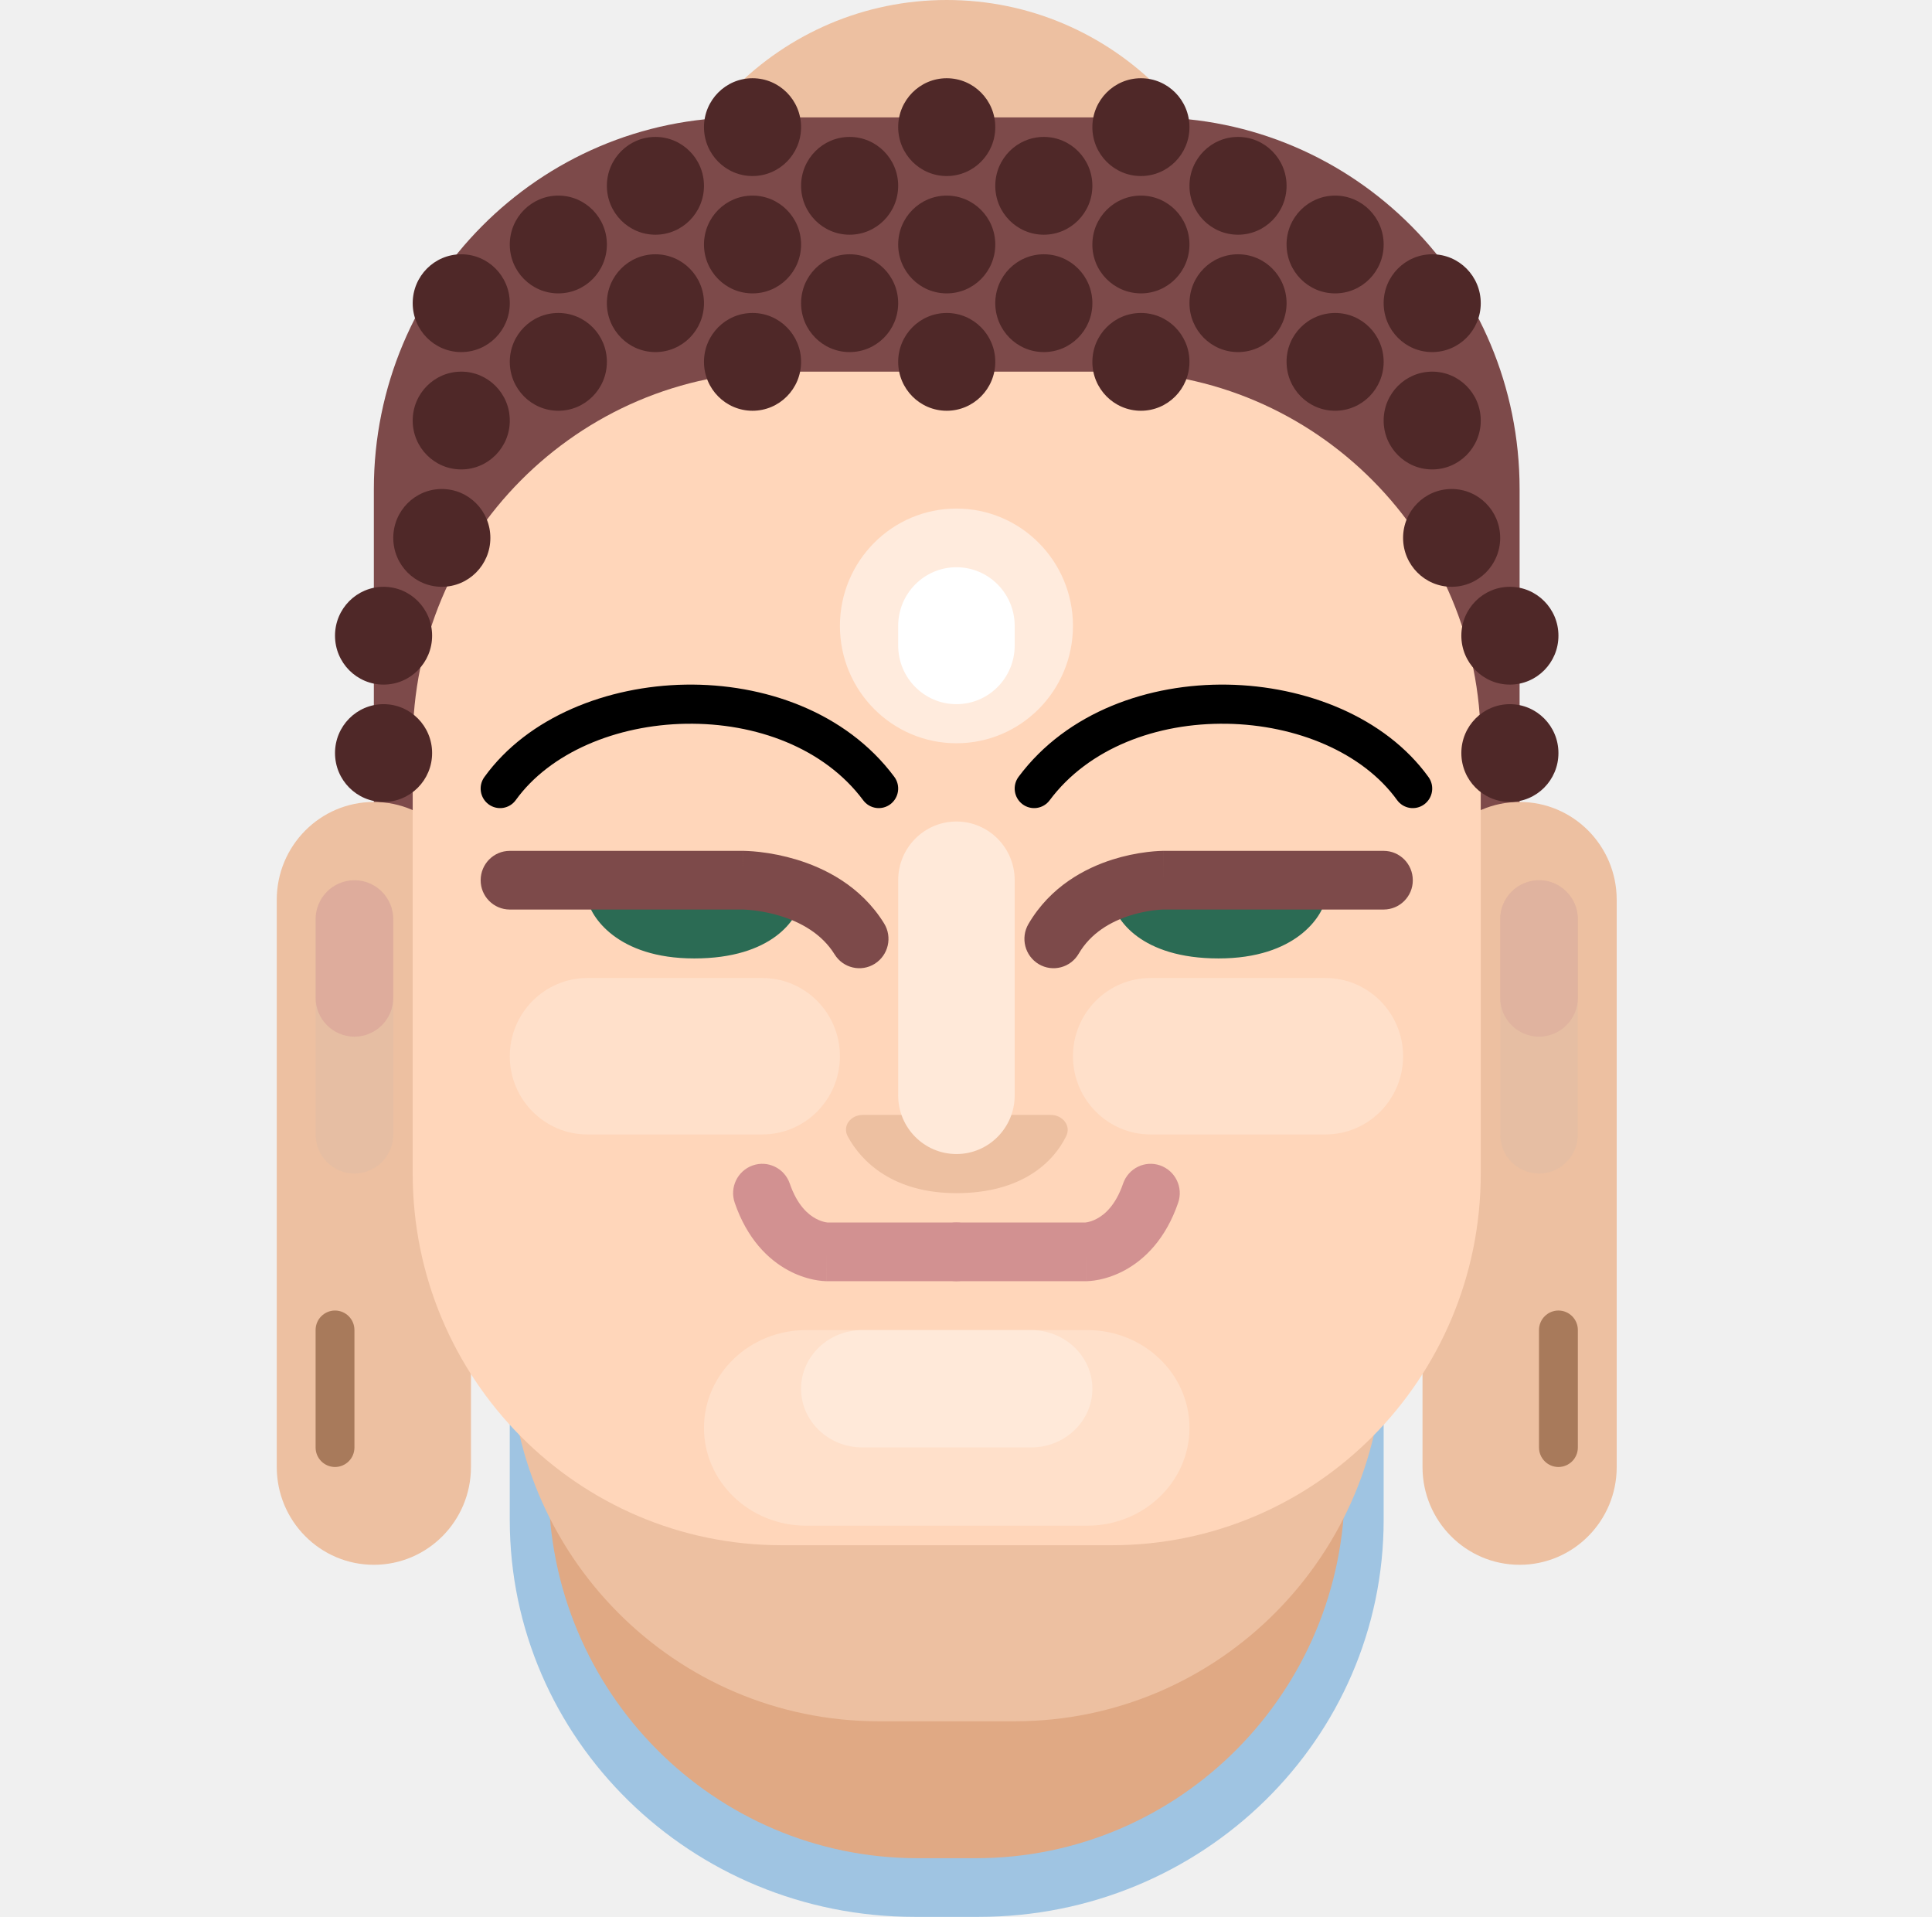
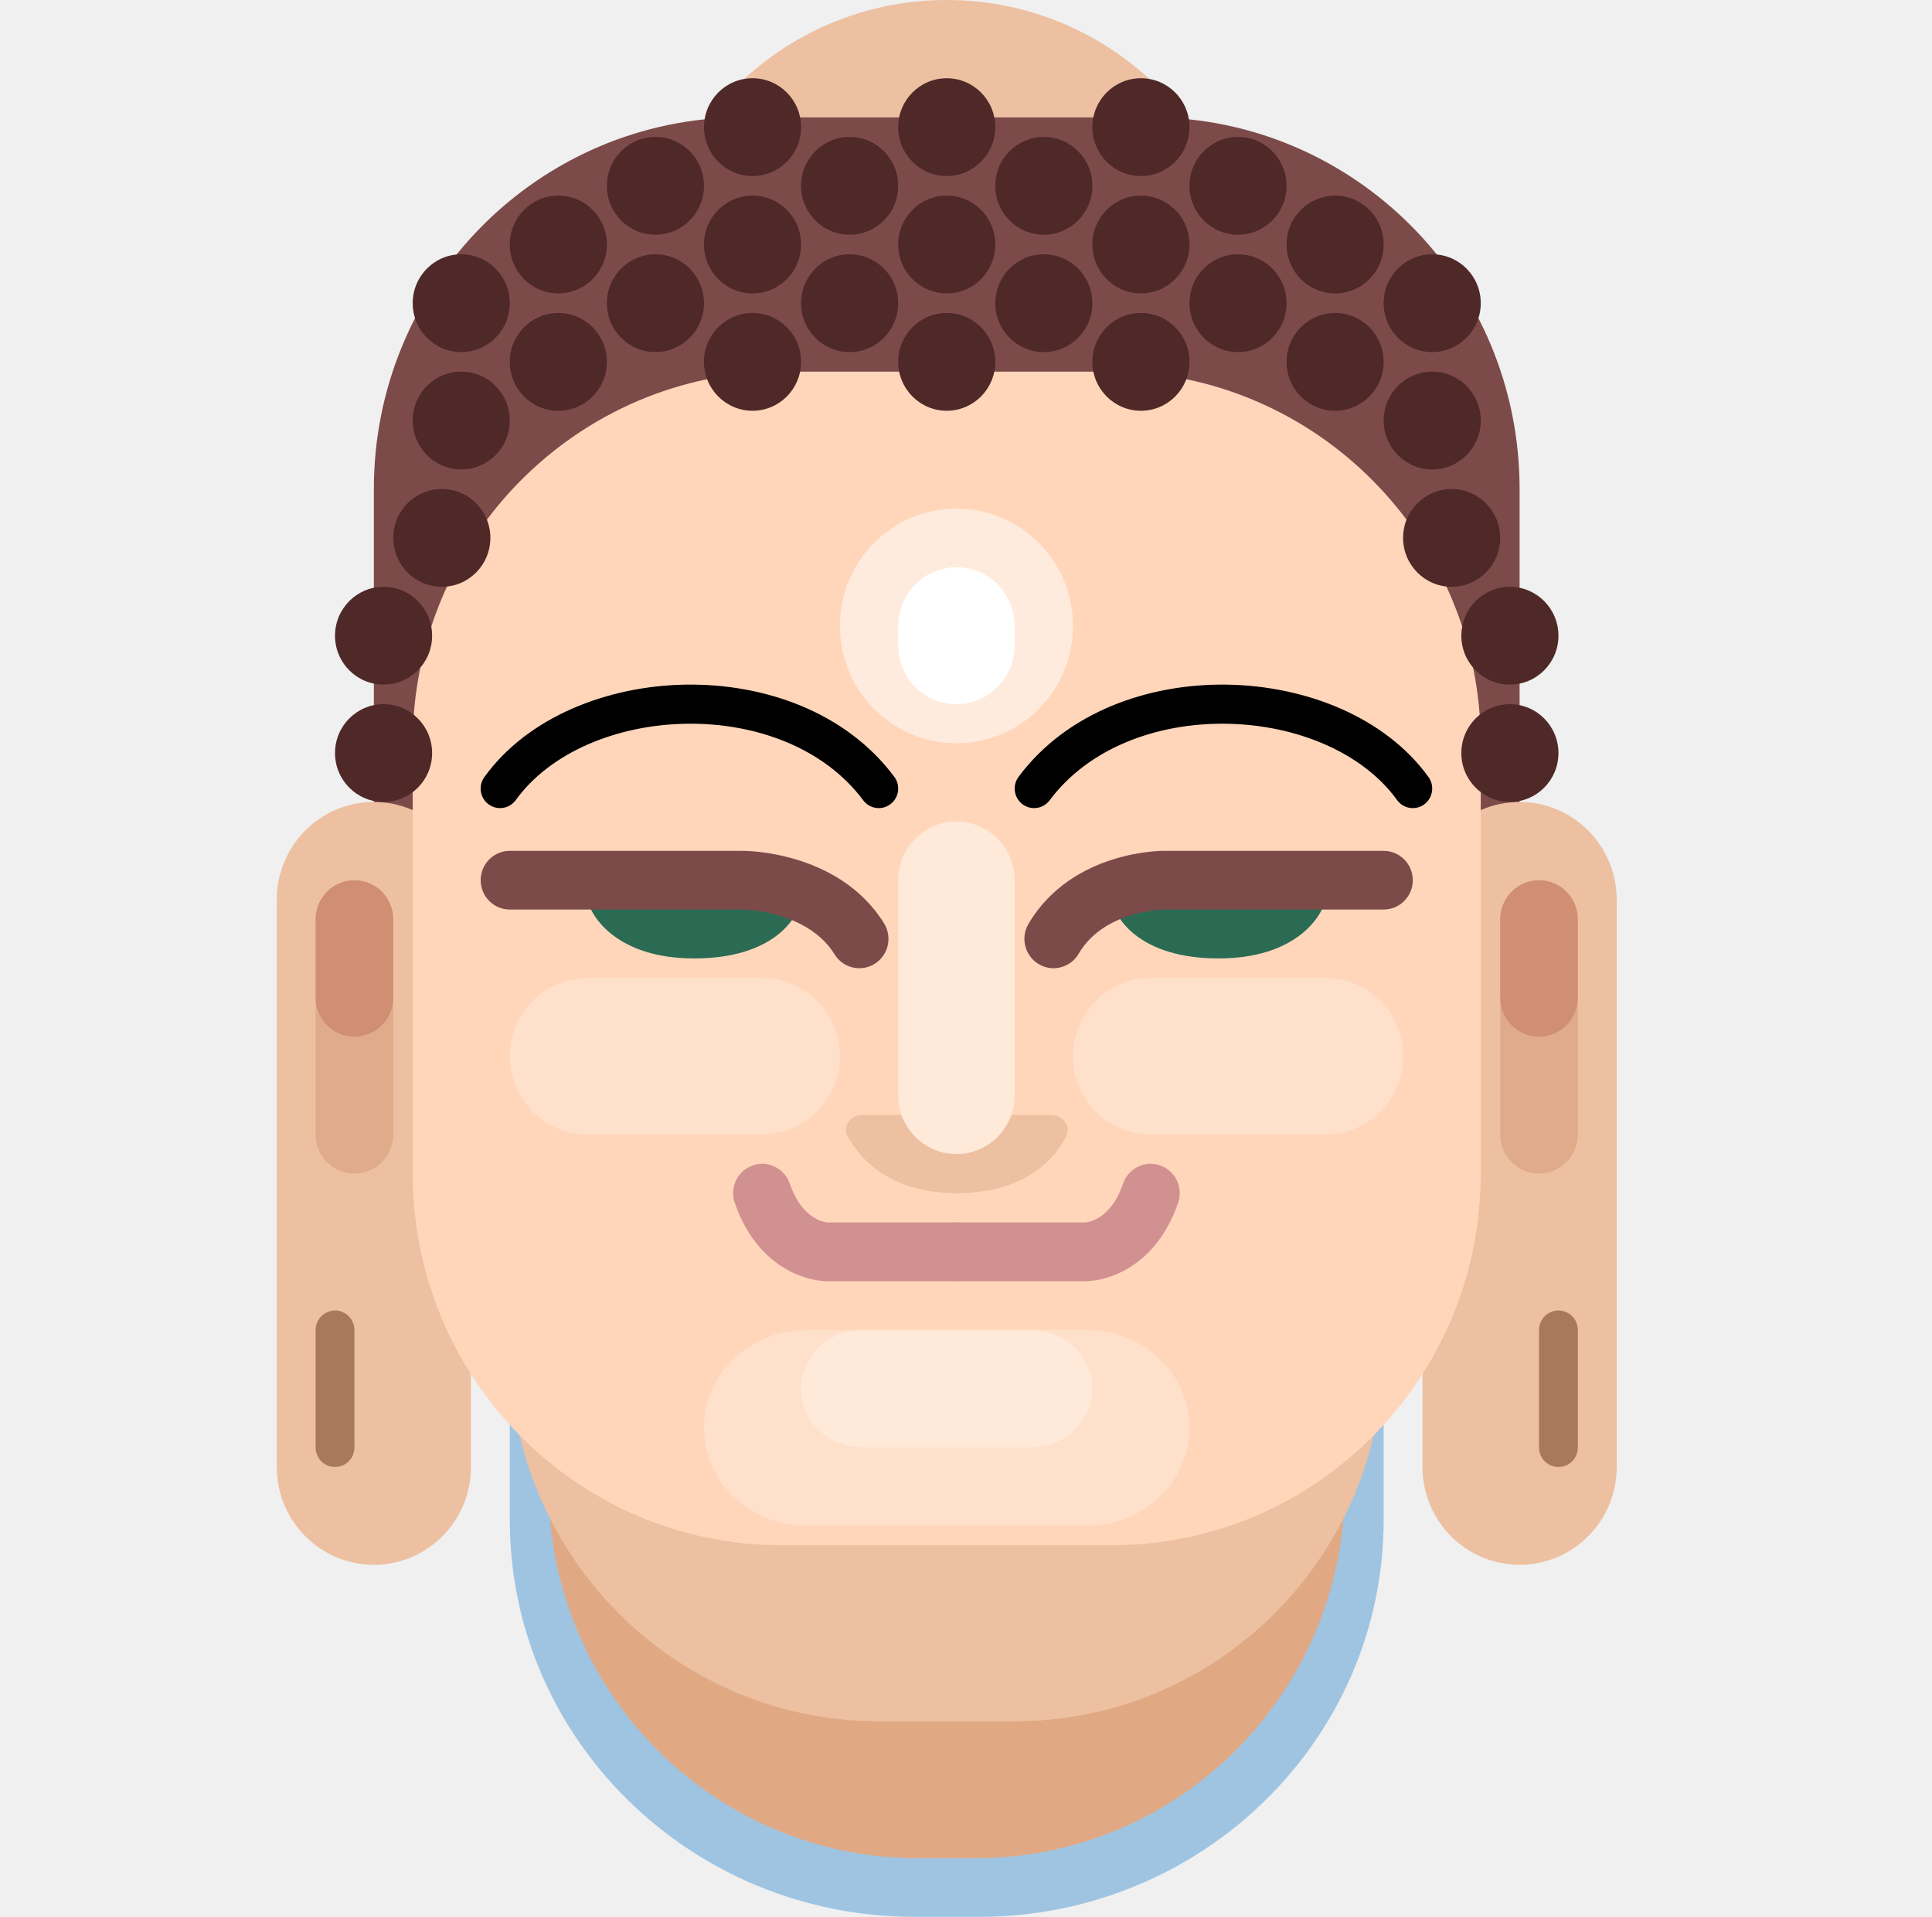
- <svg xmlns="http://www.w3.org/2000/svg" width="124" height="123" fill="none">
-   <path d="M41.444 19.454C41.444 8.71 50.094 0 60.763 0c10.67 0 19.319 8.71 19.319 19.454v3.765c0 10.745-8.65 19.454-19.32 19.454-10.669 0-19.318-8.71-19.318-19.454v-3.765z" fill="#EDC0A1" />
-   <path d="M32.72 89.483c0-14.068 11.636-25.473 25.991-25.473h4.104c14.355 0 25.991 11.405 25.991 25.473v8.044C88.806 111.595 77.17 123 62.815 123H58.71c-14.355 0-25.992-11.405-25.992-25.473v-8.044z" fill="#9FC4E2" />
-   <path d="M35.212 87.857c0-13.17 10.603-23.847 23.681-23.847h3.74c13.078 0 23.68 10.677 23.68 23.847v7.53c0 13.171-10.602 23.848-23.68 23.848h-3.74c-13.078 0-23.68-10.677-23.68-23.847v-7.53z" fill="#E0A984" />
-   <path d="M32.72 74.051c0-13.17 10.602-23.847 23.68-23.847h8.725c13.079 0 23.681 10.677 23.681 23.847v12.551c0 13.17-10.602 23.847-23.68 23.847H56.4c-13.08 0-23.682-10.677-23.682-23.847V74.051z" fill="#EDC0A1" />
-   <path d="M23.995 31.378c0-13.17 10.602-23.847 23.681-23.847H73.85c13.079 0 23.681 10.676 23.681 23.847v22.591c0 13.17-10.602 23.847-23.681 23.847H47.676c-13.079 0-23.681-10.676-23.681-23.847V31.378z" fill="#7D4A4A" />
-   <path d="M17.763 57.735c0-3.466 2.79-6.276 6.232-6.276s6.232 2.81 6.232 6.276v36.398c0 3.466-2.79 6.275-6.232 6.275s-6.232-2.81-6.232-6.275V57.735z" fill="#EDC0A1" />
-   <path d="M25.241 58.99a2.502 2.502 0 00-2.492-2.51 2.502 2.502 0 00-2.493 2.51v13.806a2.501 2.501 0 002.492 2.51 2.501 2.501 0 002.493-2.51V58.99z" fill="#DDBCA5" opacity=".4" />
-   <path d="M25.241 58.99a2.502 2.502 0 00-2.492-2.51 2.502 2.502 0 00-2.493 2.51v5.02a2.501 2.501 0 002.492 2.51 2.501 2.501 0 002.493-2.51v-5.02z" fill="#D29191" opacity=".4" />
-   <path d="M22.748 85.347a1.25 1.25 0 00-1.246-1.255 1.25 1.25 0 00-1.246 1.255v7.53a1.25 1.25 0 001.246 1.256 1.25 1.25 0 001.247-1.255v-7.531z" fill="#A87A5B" />
-   <path d="M103.763 57.735c0-3.466-2.79-6.276-6.232-6.276S91.3 54.27 91.3 57.735v36.398c0 3.466 2.79 6.275 6.232 6.275s6.232-2.81 6.232-6.275V57.735z" fill="#EDC0A1" />
-   <path d="M101.27 58.99a2.501 2.501 0 00-2.492-2.51 2.502 2.502 0 00-2.493 2.51v5.02a2.501 2.501 0 002.493 2.51 2.501 2.501 0 002.492-2.51v-5.02z" fill="#D29191" opacity=".4" />
-   <path d="M96.285 58.99a2.502 2.502 0 012.492-2.51 2.501 2.501 0 012.493 2.51v13.806a2.501 2.501 0 01-2.493 2.51 2.501 2.501 0 01-2.492-2.51V58.99z" fill="#DDBCA5" opacity=".4" />
-   <path d="M98.777 85.347a1.25 1.25 0 011.247-1.255 1.25 1.25 0 011.246 1.255v7.53a1.25 1.25 0 01-1.246 1.256 1.25 1.25 0 01-1.247-1.255v-7.531z" fill="#A87A5B" />
-   <path d="M26.488 47.694c0-13.17 10.602-23.847 23.68-23.847h21.19c13.078 0 23.68 10.677 23.68 23.847v27.612c0 13.17-10.602 23.847-23.68 23.847h-21.19c-13.078 0-23.68-10.677-23.68-23.847V47.694z" fill="#FFD6BA" />
-   <path d="M45.183 91.622c0-3.465 2.937-6.275 6.56-6.275h18.04c3.623 0 6.56 2.81 6.56 6.275 0 3.466-2.937 6.276-6.56 6.276h-18.04c-3.623 0-6.56-2.81-6.56-6.276z" fill="#FFE0CA" />
-   <path d="M51.415 89.112c0-2.08 1.762-3.765 3.936-3.765h10.824c2.174 0 3.936 1.686 3.936 3.765 0 2.08-1.763 3.766-3.936 3.766H55.35c-2.174 0-3.936-1.686-3.936-3.766z" fill="#FFE9D9" />
-   <path d="M32.72 67.775c0-2.772 2.232-5.02 4.985-5.02h11.217c2.754 0 4.986 2.248 4.986 5.02 0 2.773-2.232 5.02-4.986 5.02H37.705c-2.753 0-4.986-2.247-4.986-5.02zm36.145 0c0-2.772 2.232-5.02 4.985-5.02h11.217c2.754 0 4.986 2.248 4.986 5.02 0 2.773-2.232 5.02-4.986 5.02H73.85c-2.753 0-4.985-2.247-4.985-5.02z" fill="#FFE0CA" />
-   <path d="M61.386 76.561c-4.072 0-6.112-2.033-6.975-3.64-.365-.68.195-1.38.964-1.38h12.062c.755 0 1.327.68.993 1.362-.82 1.676-2.859 3.658-7.044 3.658z" fill="#EDC0A1" />
-   <path d="M65.125 56.48c0-2.08-1.674-3.766-3.739-3.766s-3.739 1.686-3.739 3.766v13.806c0 2.08 1.674 3.765 3.74 3.765 2.064 0 3.738-1.686 3.738-3.765V56.48z" fill="#FFE9D9" />
-   <path opacity=".5" d="M68.865 40.163c0-4.159-3.349-7.53-7.479-7.53s-7.478 3.371-7.478 7.53c0 4.16 3.348 7.53 7.478 7.53s7.479-3.37 7.479-7.53z" fill="#fff" />
-   <path d="M65.125 40.163c0-2.08-1.674-3.765-3.739-3.765s-3.739 1.686-3.739 3.765v1.255c0 2.08 1.674 3.766 3.74 3.766 2.064 0 3.738-1.686 3.738-3.766v-1.255z" fill="#fff" />
-   <path d="M44.56 61.5c-4.985 0-6.647-2.72-6.855-3.765h13.71c-.207 1.255-1.87 3.765-6.855 3.765z" fill="#2B6B54" />
-   <path fill-rule="evenodd" clip-rule="evenodd" d="M44.035 46.441c-4.494.074-8.737 1.858-10.93 4.896a1.24 1.24 0 01-1.742.277 1.26 1.26 0 01-.275-1.753c2.792-3.866 7.897-5.847 12.906-5.93 5.023-.083 10.292 1.736 13.404 5.915a1.261 1.261 0 01-.25 1.757 1.24 1.24 0 01-1.744-.251c-2.497-3.352-6.888-4.985-11.369-4.91z" fill="#000" />
-   <path fill-rule="evenodd" clip-rule="evenodd" d="M30.85 56.48c0-1.04.837-1.883 1.87-1.883h14.977v1.883l.001-1.883h.035a4.464 4.464 0 01.283.01c.179.009.427.026.728.06a13.6 13.6 0 012.34.479c1.802.539 4.155 1.677 5.657 4.103a1.89 1.89 0 01-.598 2.594c-.876.55-2.03.28-2.575-.602-.83-1.34-2.205-2.084-3.549-2.486a9.894 9.894 0 00-2.192-.388 4.771 4.771 0 00-.117-.004H32.72a1.876 1.876 0 01-1.87-1.883z" fill="#7D4A4A" />
-   <path d="M78.212 61.5c4.986 0 6.648-2.72 6.855-3.765h-13.71c.208 1.255 1.87 3.765 6.855 3.765z" fill="#2B6B54" />
-   <path fill-rule="evenodd" clip-rule="evenodd" d="M78.737 46.441c4.494.074 8.737 1.858 10.93 4.896a1.24 1.24 0 001.742.277 1.26 1.26 0 00.275-1.753c-2.792-3.866-7.897-5.847-12.906-5.93-5.023-.083-10.292 1.736-13.404 5.915a1.26 1.26 0 00.25 1.757 1.24 1.24 0 001.745-.251c2.496-3.352 6.887-4.985 11.368-4.91z" fill="#000" />
-   <path fill-rule="evenodd" clip-rule="evenodd" d="M90.676 56.48c0-1.04-.837-1.883-1.87-1.883H74.662v1.883l-.001-1.883h-.036a6.077 6.077 0 00-.275.01c-.173.01-.412.027-.7.062a12.41 12.41 0 00-2.245.485c-1.736.55-3.977 1.707-5.397 4.136a1.89 1.89 0 00.663 2.577c.89.528 2.035.229 2.56-.667.78-1.337 2.061-2.063 3.296-2.454a8.703 8.703 0 012.023-.38 3.81 3.81 0 01.105-.004h14.153a1.876 1.876 0 001.869-1.882z" fill="#7D4A4A" />
-   <path fill-rule="evenodd" clip-rule="evenodd" d="M63.256 80.326c0 1.04-.837 1.883-1.87 1.883h-8.32v-1.883c0 1.883-.002 1.883-.003 1.883h-.045a2.767 2.767 0 01-.247-.015 4.987 4.987 0 01-.544-.081 5.985 5.985 0 01-1.63-.597c-1.287-.694-2.64-2.007-3.441-4.339a1.886 1.886 0 011.155-2.395c.975-.34 2.04.18 2.378 1.163.493 1.434 1.212 2.003 1.672 2.25.251.136.47.199.612.228.065.013.112.019.133.02h8.28c1.033 0 1.87.844 1.87 1.883z" fill="#D29191" />
-   <path fill-rule="evenodd" clip-rule="evenodd" d="M59.517 80.326c0 1.04.837 1.883 1.87 1.883h8.32v-1.883c0 1.883.001 1.883.002 1.883h.045a2.777 2.777 0 00.247-.015c.142-.013.326-.037.544-.081a5.985 5.985 0 001.63-.597c1.288-.694 2.64-2.007 3.442-4.339a1.886 1.886 0 00-1.155-2.395c-.976-.34-2.04.18-2.379 1.163-.493 1.434-1.212 2.003-1.672 2.25-.25.136-.47.199-.612.228a1.324 1.324 0 01-.133.02h-8.28c-1.032 0-1.87.844-1.87 1.883z" fill="#D29191" />
-   <path d="M27.734 48.321c0 1.733-1.395 3.138-3.116 3.138s-3.116-1.405-3.116-3.138c0-1.732 1.395-3.137 3.116-3.137 1.72 0 3.116 1.405 3.116 3.137zm0-7.531c0 1.734-1.395 3.139-3.116 3.139s-3.116-1.405-3.116-3.138c0-1.733 1.395-3.138 3.116-3.138 1.72 0 3.116 1.405 3.116 3.138zm66.058 7.531c0 1.733 1.395 3.138 3.116 3.138 1.72 0 3.116-1.405 3.116-3.138 0-1.732-1.395-3.137-3.116-3.137s-3.116 1.405-3.116 3.137zM31.473 34.515c0 1.733-1.395 3.138-3.116 3.138s-3.116-1.405-3.116-3.138c0-1.733 1.395-3.137 3.116-3.137 1.72 0 3.116 1.404 3.116 3.137zm7.478-11.295c0 1.732-1.395 3.137-3.116 3.137-1.72 0-3.116-1.405-3.116-3.138 0-1.733 1.395-3.137 3.116-3.137s3.116 1.404 3.116 3.137zm-6.231-3.766c0 1.733-1.396 3.138-3.116 3.138-1.721 0-3.116-1.405-3.116-3.138 0-1.733 1.395-3.138 3.116-3.138 1.72 0 3.115 1.405 3.115 3.138zm0 7.531c0 1.733-1.396 3.137-3.116 3.137-1.721 0-3.116-1.404-3.116-3.137s1.395-3.138 3.116-3.138c1.72 0 3.115 1.405 3.115 3.138zm18.695-3.765c0 1.732-1.395 3.137-3.116 3.137-1.72 0-3.116-1.405-3.116-3.138 0-1.733 1.395-3.137 3.116-3.137 1.72 0 3.116 1.404 3.116 3.137zm-12.464-7.531c0 1.733-1.395 3.137-3.116 3.137-1.72 0-3.116-1.404-3.116-3.137s1.395-3.138 3.116-3.138 3.116 1.405 3.116 3.138zm12.464-7.531c0 1.733-1.395 3.138-3.116 3.138-1.72 0-3.116-1.405-3.116-3.138 0-1.733 1.395-3.138 3.116-3.138 1.72 0 3.116 1.405 3.116 3.138zm-6.232 11.296c0 1.733-1.395 3.138-3.116 3.138-1.72 0-3.116-1.405-3.116-3.138 0-1.733 1.395-3.138 3.116-3.138s3.116 1.405 3.116 3.138zm12.464 0c0 1.733-1.395 3.138-3.116 3.138-1.72 0-3.116-1.405-3.116-3.138 0-1.733 1.395-3.138 3.116-3.138 1.72 0 3.116 1.405 3.116 3.138zm-12.464-7.53c0 1.732-1.395 3.137-3.116 3.137-1.72 0-3.116-1.405-3.116-3.137 0-1.733 1.395-3.138 3.116-3.138s3.116 1.405 3.116 3.138zm6.232 3.765c0 1.733-1.395 3.137-3.116 3.137-1.72 0-3.116-1.404-3.116-3.137s1.395-3.138 3.116-3.138c1.72 0 3.116 1.405 3.116 3.138zm6.232-3.765c0 1.732-1.395 3.137-3.116 3.137-1.72 0-3.116-1.405-3.116-3.137 0-1.733 1.395-3.138 3.116-3.138 1.72 0 3.116 1.405 3.116 3.138zM93.792 40.79c0 1.734 1.395 3.139 3.116 3.139 1.72 0 3.116-1.405 3.116-3.138 0-1.733-1.395-3.138-3.116-3.138s-3.116 1.405-3.116 3.138zM63.879 8.158c0 1.733-1.395 3.138-3.116 3.138s-3.116-1.405-3.116-3.138c0-1.733 1.395-3.138 3.116-3.138 1.72 0 3.116 1.405 3.116 3.138zm26.174 26.357c0 1.733 1.395 3.138 3.116 3.138 1.72 0 3.116-1.405 3.116-3.138 0-1.733-1.395-3.137-3.116-3.137s-3.116 1.404-3.116 3.137zM82.575 23.22c0 1.732 1.395 3.137 3.115 3.137 1.721 0 3.116-1.405 3.116-3.138 0-1.733-1.395-3.137-3.115-3.137a3.127 3.127 0 00-3.117 3.137zm6.231-3.766c0 1.733 1.395 3.138 3.116 3.138s3.116-1.405 3.116-3.138c0-1.733-1.395-3.138-3.116-3.138-1.72 0-3.116 1.405-3.116 3.138zm0 7.531c0 1.733 1.395 3.137 3.116 3.137s3.116-1.404 3.116-3.137-1.395-3.138-3.116-3.138c-1.72 0-3.116 1.405-3.116 3.138zM70.11 23.22c0 1.732 1.396 3.137 3.117 3.137 1.72 0 3.115-1.405 3.115-3.138 0-1.733-1.394-3.137-3.115-3.137-1.721 0-3.116 1.404-3.116 3.137zm12.465-7.531c0 1.733 1.395 3.137 3.115 3.137 1.721 0 3.116-1.404 3.116-3.137s-1.395-3.138-3.115-3.138c-1.721 0-3.117 1.405-3.117 3.138zM70.11 8.158c0 1.733 1.396 3.138 3.117 3.138 1.72 0 3.115-1.405 3.115-3.138 0-1.733-1.394-3.138-3.115-3.138-1.721 0-3.116 1.405-3.116 3.138zm6.233 11.296c0 1.733 1.395 3.138 3.115 3.138 1.721 0 3.117-1.405 3.117-3.138 0-1.733-1.396-3.138-3.117-3.138-1.72 0-3.115 1.405-3.115 3.138zm-12.464 0c0 1.733 1.395 3.138 3.116 3.138 1.72 0 3.116-1.405 3.116-3.138 0-1.733-1.395-3.138-3.116-3.138s-3.116 1.405-3.116 3.138zm12.464-7.53c0 1.732 1.395 3.137 3.115 3.137 1.721 0 3.117-1.405 3.117-3.137 0-1.733-1.396-3.138-3.117-3.138-1.72 0-3.115 1.405-3.115 3.138zm-6.233 3.765a3.127 3.127 0 003.117 3.137c1.72 0 3.115-1.404 3.115-3.137s-1.394-3.138-3.115-3.138c-1.721 0-3.116 1.405-3.116 3.138zm-6.231-3.765c0 1.732 1.395 3.137 3.116 3.137 1.72 0 3.116-1.405 3.116-3.137 0-1.733-1.395-3.138-3.116-3.138s-3.116 1.405-3.116 3.138zm0 3.765c0 1.733-1.395 3.137-3.116 3.137s-3.116-1.404-3.116-3.137 1.395-3.138 3.116-3.138c1.72 0 3.116 1.405 3.116 3.138zm0 7.531c0 1.732-1.395 3.137-3.116 3.137s-3.116-1.405-3.116-3.138c0-1.733 1.395-3.137 3.116-3.137 1.72 0 3.116 1.404 3.116 3.137z" fill="#4F2828" />
+ <svg xmlns="http://www.w3.org/2000/svg" width="124" height="123" viewBox="0 0 124 123" fill="none">
+   <path d="M41.444 19.454C41.444 8.71 50.093 0 60.763 0C71.432 0 80.082 8.71 80.082 19.454V23.219C80.082 33.964 71.432 42.673 60.763 42.673C50.093 42.673 41.444 33.964 41.444 23.219V19.454Z" fill="#EDC0A1" />
+   <path d="M32.719 89.483C32.719 75.415 44.356 64.01 58.711 64.01H62.815C77.17 64.01 88.806 75.415 88.806 89.483V97.527C88.806 111.595 77.17 123 62.815 123H58.711C44.356 123 32.719 111.595 32.719 97.527V89.483Z" fill="#9FC4E2" />
+   <path d="M35.212 87.857C35.212 74.687 45.815 64.01 58.893 64.01H62.633C75.711 64.01 86.314 74.687 86.314 87.857V95.388C86.314 108.558 75.711 119.235 62.633 119.235H58.893C45.815 119.235 35.212 108.558 35.212 95.388V87.857Z" fill="#E0A984" />
+   <path d="M32.719 74.051C32.719 60.881 43.322 50.204 56.401 50.204H65.125C78.204 50.204 88.806 60.881 88.806 74.051V86.602C88.806 99.772 78.204 110.449 65.125 110.449H56.401C43.322 110.449 32.719 99.772 32.719 86.602V74.051Z" fill="#EDC0A1" />
+   <path d="M23.995 31.378C23.995 18.207 34.597 7.531 47.676 7.531H73.85C86.929 7.531 97.531 18.207 97.531 31.378V53.969C97.531 67.14 86.929 77.816 73.85 77.816H47.676C34.597 77.816 23.995 67.14 23.995 53.969V31.378Z" fill="#7D4A4A" />
+   <path d="M17.763 57.735C17.763 54.269 20.553 51.459 23.995 51.459C27.437 51.459 30.227 54.269 30.227 57.735V94.133C30.227 97.599 27.437 100.408 23.995 100.408C20.553 100.408 17.763 97.599 17.763 94.133V57.735Z" fill="#EDC0A1" />
+   <g style="mix-blend-mode:multiply" opacity="0.4">
+     <path d="M25.241 58.99C25.241 57.603 24.125 56.48 22.748 56.48C21.372 56.48 20.256 57.603 20.256 58.99V72.796C20.256 74.182 21.372 75.306 22.748 75.306C24.125 75.306 25.241 74.182 25.241 72.796V58.99Z" fill="#DDBCA5" />
+   </g>
+   <g style="mix-blend-mode:multiply" opacity="0.4">
+     <path d="M25.241 58.99C25.241 57.603 24.125 56.48 22.748 56.48C21.372 56.48 20.256 57.603 20.256 58.99V64.01C20.256 65.397 21.372 66.52 22.748 66.52C24.125 66.52 25.241 65.397 25.241 64.01V58.99Z" fill="#D29191" />
+   </g>
+   <path d="M22.748 85.347C22.748 84.654 22.191 84.092 21.502 84.092C20.814 84.092 20.256 84.654 20.256 85.347V92.878C20.256 93.571 20.814 94.133 21.502 94.133C22.191 94.133 22.748 93.571 22.748 92.878V85.347Z" fill="#A87A5B" />
+   <path d="M103.763 57.735C103.763 54.269 100.973 51.459 97.531 51.459C94.089 51.459 91.299 54.269 91.299 57.735V94.133C91.299 97.599 94.089 100.408 97.531 100.408C100.973 100.408 103.763 97.599 103.763 94.133V57.735Z" fill="#EDC0A1" />
+   <g style="mix-blend-mode:multiply" opacity="0.4">
+     <path d="M101.27 58.99C101.27 57.603 100.154 56.48 98.778 56.48C97.401 56.48 96.285 57.603 96.285 58.99V64.01C96.285 65.397 97.401 66.52 98.778 66.52C100.154 66.52 101.27 65.397 101.27 64.01V58.99Z" fill="#D29191" />
+   </g>
+   <g style="mix-blend-mode:multiply" opacity="0.4">
+     <path d="M96.285 58.99C96.285 57.603 97.401 56.48 98.777 56.48C100.154 56.48 101.27 57.603 101.27 58.99V72.796C101.27 74.182 100.154 75.306 98.777 75.306C97.401 75.306 96.285 74.182 96.285 72.796V58.99Z" fill="#DDBCA5" />
+   </g>
+   <path d="M98.777 85.347C98.777 84.654 99.335 84.092 100.024 84.092C100.712 84.092 101.27 84.654 101.27 85.347V92.878C101.27 93.571 100.712 94.133 100.024 94.133C99.335 94.133 98.777 93.571 98.777 92.878V85.347Z" fill="#A87A5B" />
+   <path d="M26.488 47.694C26.488 34.524 37.09 23.847 50.169 23.847H71.357C84.436 23.847 95.038 34.524 95.038 47.694V75.306C95.038 88.476 84.436 99.153 71.357 99.153H50.169C37.09 99.153 26.488 88.476 26.488 75.306V47.694Z" fill="#FFD6BA" />
+   <path d="M45.183 91.622C45.183 88.157 48.12 85.347 51.743 85.347H69.783C73.406 85.347 76.343 88.157 76.343 91.622C76.343 95.088 73.406 97.898 69.783 97.898H51.743C48.12 97.898 45.183 95.088 45.183 91.622Z" fill="#FFE0CA" />
+   <path d="M51.415 89.112C51.415 87.033 53.177 85.347 55.351 85.347H66.175C68.349 85.347 70.111 87.033 70.111 89.112C70.111 91.192 68.349 92.877 66.175 92.877H55.351C53.177 92.877 51.415 91.192 51.415 89.112Z" fill="#FFE9D9" />
+   <path d="M32.719 67.775C32.719 65.003 34.952 62.755 37.705 62.755H48.922C51.676 62.755 53.908 65.003 53.908 67.775C53.908 70.548 51.676 72.796 48.922 72.796H37.705C34.952 72.796 32.719 70.548 32.719 67.775Z" fill="#FFE0CA" />
+   <path d="M68.865 67.775C68.865 65.003 71.097 62.755 73.85 62.755H85.067C87.821 62.755 90.053 65.003 90.053 67.775C90.053 70.548 87.821 72.796 85.067 72.796H73.85C71.097 72.796 68.865 70.548 68.865 67.775Z" fill="#FFE0CA" />
+   <path d="M61.386 76.561C57.314 76.561 55.274 74.528 54.411 72.921C54.046 72.241 54.606 71.541 55.375 71.541H67.437C68.192 71.541 68.764 72.221 68.43 72.903C67.609 74.579 65.571 76.561 61.386 76.561Z" fill="#EDC0A1" />
+   <path d="M65.125 56.48C65.125 54.4 63.451 52.714 61.386 52.714C59.321 52.714 57.647 54.4 57.647 56.48V70.286C57.647 72.365 59.321 74.051 61.386 74.051C63.451 74.051 65.125 72.365 65.125 70.286V56.48Z" fill="#FFE9D9" />
+   <path opacity="0.5" d="M68.865 40.163C68.865 36.004 65.516 32.633 61.386 32.633C57.256 32.633 53.908 36.004 53.908 40.163C53.908 44.322 57.256 47.694 61.386 47.694C65.516 47.694 68.865 44.322 68.865 40.163Z" fill="white" />
+   <path d="M65.125 40.163C65.125 38.084 63.451 36.398 61.386 36.398C59.321 36.398 57.647 38.084 57.647 40.163V41.418C57.647 43.498 59.321 45.184 61.386 45.184C63.451 45.184 65.125 43.498 65.125 41.418V40.163Z" fill="white" />
+   <path d="M44.56 61.5C39.575 61.5 37.913 58.781 37.705 57.735H51.415C51.208 58.99 49.546 61.5 44.56 61.5Z" fill="#2B6B54" />
+   <path fill-rule="evenodd" clip-rule="evenodd" d="M44.035 46.441C39.541 46.515 35.298 48.3 33.104 51.337C32.699 51.898 31.92 52.022 31.363 51.614C30.806 51.206 30.683 50.421 31.088 49.861C33.88 45.995 38.985 44.014 43.994 43.931C49.017 43.848 54.286 45.667 57.398 49.846C57.811 50.4 57.699 51.187 57.148 51.603C56.598 52.019 55.817 51.906 55.404 51.352C52.907 48 48.516 46.367 44.035 46.441Z" fill="black" />
+   <path fill-rule="evenodd" clip-rule="evenodd" d="M30.85 56.48C30.85 55.44 31.687 54.597 32.719 54.597H47.697V56.48C47.697 54.597 47.697 54.597 47.698 54.597L47.7 54.597L47.703 54.597L47.711 54.597L47.733 54.597C47.751 54.597 47.773 54.598 47.8 54.598C47.853 54.6 47.926 54.602 48.016 54.607C48.195 54.616 48.443 54.633 48.744 54.668C49.343 54.736 50.169 54.872 51.084 55.146C52.886 55.685 55.239 56.823 56.741 59.249C57.287 60.132 57.019 61.293 56.143 61.843C55.267 62.393 54.114 62.123 53.568 61.241C52.738 59.901 51.363 59.157 50.019 58.755C49.361 58.558 48.76 58.459 48.324 58.409C48.108 58.385 47.938 58.373 47.827 58.367C47.772 58.364 47.733 58.363 47.71 58.363L47.69 58.362H32.719C31.687 58.362 30.85 57.519 30.85 56.48Z" fill="#7D4A4A" />
+   <path d="M78.212 61.5C83.198 61.5 84.86 58.781 85.067 57.735H71.357C71.565 58.99 73.227 61.5 78.212 61.5Z" fill="#2B6B54" />
+   <path fill-rule="evenodd" clip-rule="evenodd" d="M78.737 46.441C83.231 46.515 87.474 48.3 89.668 51.337C90.073 51.898 90.852 52.022 91.409 51.614C91.966 51.206 92.089 50.421 91.684 49.861C88.892 45.995 83.787 44.014 78.778 43.931C73.755 43.848 68.486 45.667 65.374 49.846C64.961 50.4 65.073 51.187 65.624 51.603C66.174 52.019 66.956 51.906 67.369 51.352C69.865 48 74.256 46.367 78.737 46.441Z" fill="black" />
+   <path fill-rule="evenodd" clip-rule="evenodd" d="M90.676 56.48C90.676 55.44 89.839 54.597 88.806 54.597H74.661V56.48C74.661 54.597 74.661 54.597 74.66 54.597L74.658 54.597L74.655 54.597L74.646 54.597L74.624 54.597C74.607 54.597 74.585 54.598 74.559 54.598C74.506 54.6 74.436 54.602 74.349 54.607C74.176 54.616 73.937 54.634 73.648 54.669C73.073 54.738 72.282 54.876 71.404 55.154C69.668 55.705 67.427 56.861 66.007 59.29C65.483 60.186 65.78 61.34 66.67 61.867C67.559 62.395 68.705 62.096 69.229 61.2C70.01 59.864 71.291 59.137 72.526 58.746C73.134 58.553 73.691 58.456 74.092 58.408C74.292 58.384 74.448 58.372 74.549 58.367C74.599 58.364 74.634 58.363 74.654 58.362L74.669 58.362H88.806C89.839 58.362 90.676 57.519 90.676 56.48Z" fill="#7D4A4A" />
+   <path fill-rule="evenodd" clip-rule="evenodd" d="M63.256 80.326C63.256 81.366 62.419 82.209 61.386 82.209L53.065 82.209L53.065 80.326C53.065 82.209 53.064 82.209 53.063 82.209L53.06 82.209L53.055 82.209L53.044 82.209L53.018 82.209C52.999 82.208 52.977 82.208 52.953 82.207C52.903 82.204 52.843 82.201 52.771 82.194C52.629 82.181 52.445 82.157 52.227 82.113C51.794 82.024 51.221 81.852 50.598 81.516C49.31 80.822 47.957 79.509 47.156 77.177C46.818 76.195 47.335 75.122 48.311 74.782C49.286 74.442 50.351 74.963 50.689 75.945C51.182 77.379 51.901 77.948 52.361 78.196C52.612 78.331 52.832 78.394 52.973 78.423C53.038 78.436 53.085 78.442 53.106 78.444L61.386 78.444C62.419 78.444 63.256 79.287 63.256 80.326Z" fill="#D29191" />
+   <path fill-rule="evenodd" clip-rule="evenodd" d="M59.517 80.326C59.517 81.366 60.354 82.209 61.386 82.209L69.707 82.209L69.707 80.326C69.707 82.209 69.708 82.209 69.709 82.209L69.712 82.209L69.717 82.209L69.728 82.209L69.754 82.209C69.773 82.208 69.795 82.208 69.82 82.207C69.869 82.204 69.93 82.201 70.001 82.194C70.143 82.181 70.328 82.157 70.545 82.113C70.978 82.024 71.552 81.852 72.175 81.516C73.463 80.822 74.815 79.509 75.617 77.177C75.954 76.195 75.437 75.122 74.462 74.782C73.486 74.442 72.421 74.963 72.083 75.945C71.59 77.379 70.871 77.948 70.411 78.196C70.16 78.331 69.941 78.394 69.799 78.423C69.734 78.436 69.688 78.442 69.666 78.444L61.386 78.444C60.354 78.444 59.517 79.287 59.517 80.326Z" fill="#D29191" />
+   <path d="M27.734 48.321C27.734 50.054 26.339 51.459 24.618 51.459C22.897 51.459 21.502 50.054 21.502 48.321C21.502 46.589 22.897 45.184 24.618 45.184C26.339 45.184 27.734 46.589 27.734 48.321Z" fill="#4F2828" />
+   <path d="M27.734 40.791C27.734 42.524 26.339 43.928 24.618 43.928C22.897 43.928 21.502 42.524 21.502 40.791C21.502 39.058 22.897 37.653 24.618 37.653C26.339 37.653 27.734 39.058 27.734 40.791Z" fill="#4F2828" />
+   <path d="M93.792 48.321C93.792 50.054 95.187 51.459 96.908 51.459C98.629 51.459 100.024 50.054 100.024 48.321C100.024 46.589 98.629 45.184 96.908 45.184C95.187 45.184 93.792 46.589 93.792 48.321Z" fill="#4F2828" />
+   <path d="M31.473 34.515C31.473 36.248 30.078 37.653 28.357 37.653C26.636 37.653 25.241 36.248 25.241 34.515C25.241 32.782 26.636 31.378 28.357 31.378C30.078 31.378 31.473 32.782 31.473 34.515Z" fill="#4F2828" />
+   <path d="M38.951 23.219C38.951 24.952 37.556 26.357 35.835 26.357C34.114 26.357 32.719 24.952 32.719 23.219C32.719 21.486 34.114 20.082 35.835 20.082C37.556 20.082 38.951 21.486 38.951 23.219Z" fill="#4F2828" />
+   <path d="M32.719 19.454C32.719 21.187 31.324 22.592 29.604 22.592C27.883 22.592 26.488 21.187 26.488 19.454C26.488 17.721 27.883 16.316 29.604 16.316C31.324 16.316 32.719 17.721 32.719 19.454Z" fill="#4F2828" />
+   <path d="M32.719 26.985C32.719 28.718 31.324 30.122 29.604 30.122C27.883 30.122 26.488 28.718 26.488 26.985C26.488 25.252 27.883 23.847 29.604 23.847C31.324 23.847 32.719 25.252 32.719 26.985Z" fill="#4F2828" />
+   <path d="M51.415 23.219C51.415 24.952 50.02 26.357 48.299 26.357C46.578 26.357 45.183 24.952 45.183 23.219C45.183 21.486 46.578 20.082 48.299 20.082C50.02 20.082 51.415 21.486 51.415 23.219Z" fill="#4F2828" />
+   <path d="M38.951 15.689C38.951 17.422 37.556 18.826 35.835 18.826C34.114 18.826 32.719 17.422 32.719 15.689C32.719 13.956 34.114 12.551 35.835 12.551C37.556 12.551 38.951 13.956 38.951 15.689Z" fill="#4F2828" />
+   <path d="M51.415 8.158C51.415 9.891 50.02 11.296 48.299 11.296C46.578 11.296 45.183 9.891 45.183 8.158C45.183 6.425 46.578 5.02 48.299 5.02C50.02 5.02 51.415 6.425 51.415 8.158Z" fill="#4F2828" />
+   <path d="M45.183 19.454C45.183 21.187 43.788 22.592 42.067 22.592C40.346 22.592 38.951 21.187 38.951 19.454C38.951 17.721 40.346 16.316 42.067 16.316C43.788 16.316 45.183 17.721 45.183 19.454Z" fill="#4F2828" />
+   <path d="M57.647 19.454C57.647 21.187 56.252 22.592 54.531 22.592C52.81 22.592 51.415 21.187 51.415 19.454C51.415 17.721 52.81 16.316 54.531 16.316C56.252 16.316 57.647 17.721 57.647 19.454Z" fill="#4F2828" />
+   <path d="M45.183 11.924C45.183 13.656 43.788 15.061 42.067 15.061C40.346 15.061 38.951 13.656 38.951 11.924C38.951 10.191 40.346 8.786 42.067 8.786C43.788 8.786 45.183 10.191 45.183 11.924Z" fill="#4F2828" />
+   <path d="M51.415 15.689C51.415 17.422 50.02 18.826 48.299 18.826C46.578 18.826 45.183 17.422 45.183 15.689C45.183 13.956 46.578 12.551 48.299 12.551C50.02 12.551 51.415 13.956 51.415 15.689Z" fill="#4F2828" />
+   <path d="M57.647 11.924C57.647 13.656 56.252 15.061 54.531 15.061C52.81 15.061 51.415 13.656 51.415 11.924C51.415 10.191 52.81 8.786 54.531 8.786C56.252 8.786 57.647 10.191 57.647 11.924Z" fill="#4F2828" />
+   <path d="M93.792 40.791C93.792 42.524 95.187 43.928 96.908 43.928C98.629 43.928 100.024 42.524 100.024 40.791C100.024 39.058 98.629 37.653 96.908 37.653C95.187 37.653 93.792 39.058 93.792 40.791Z" fill="#4F2828" />
+   <path d="M63.879 8.158C63.879 9.891 62.484 11.296 60.763 11.296C59.042 11.296 57.647 9.891 57.647 8.158C57.647 6.425 59.042 5.02 60.763 5.02C62.484 5.02 63.879 6.425 63.879 8.158Z" fill="#4F2828" />
+   <path d="M90.053 34.515C90.053 36.248 91.448 37.653 93.169 37.653C94.89 37.653 96.285 36.248 96.285 34.515C96.285 32.782 94.89 31.378 93.169 31.378C91.448 31.378 90.053 32.782 90.053 34.515Z" fill="#4F2828" />
+   <path d="M82.575 23.219C82.575 24.952 83.97 26.357 85.691 26.357C87.411 26.357 88.806 24.952 88.806 23.219C88.806 21.486 87.411 20.082 85.691 20.082C83.97 20.082 82.575 21.486 82.575 23.219Z" fill="#4F2828" />
+   <path d="M88.806 19.454C88.806 21.187 90.201 22.592 91.922 22.592C93.643 22.592 95.038 21.187 95.038 19.454C95.038 17.721 93.643 16.316 91.922 16.316C90.201 16.316 88.806 17.721 88.806 19.454Z" fill="#4F2828" />
+   <path d="M88.806 26.985C88.806 28.718 90.201 30.122 91.922 30.122C93.643 30.122 95.038 28.718 95.038 26.985C95.038 25.252 93.643 23.847 91.922 23.847C90.201 23.847 88.806 25.252 88.806 26.985Z" fill="#4F2828" />
+   <path d="M70.111 23.219C70.111 24.952 71.506 26.357 73.227 26.357C74.948 26.357 76.343 24.952 76.343 23.219C76.343 21.486 74.948 20.082 73.227 20.082C71.506 20.082 70.111 21.486 70.111 23.219Z" fill="#4F2828" />
+   <path d="M82.575 15.689C82.575 17.422 83.97 18.826 85.691 18.826C87.411 18.826 88.806 17.422 88.806 15.689C88.806 13.956 87.411 12.551 85.691 12.551C83.97 12.551 82.575 13.956 82.575 15.689Z" fill="#4F2828" />
+   <path d="M70.111 8.158C70.111 9.891 71.506 11.296 73.227 11.296C74.948 11.296 76.343 9.891 76.343 8.158C76.343 6.425 74.948 5.02 73.227 5.02C71.506 5.02 70.111 6.425 70.111 8.158Z" fill="#4F2828" />
+   <path d="M76.343 19.454C76.343 21.187 77.738 22.592 79.459 22.592C81.179 22.592 82.575 21.187 82.575 19.454C82.575 17.721 81.179 16.316 79.459 16.316C77.738 16.316 76.343 17.721 76.343 19.454Z" fill="#4F2828" />
+   <path d="M63.879 19.454C63.879 21.187 65.274 22.592 66.995 22.592C68.716 22.592 70.111 21.187 70.111 19.454C70.111 17.721 68.716 16.316 66.995 16.316C65.274 16.316 63.879 17.721 63.879 19.454Z" fill="#4F2828" />
+   <path d="M76.343 11.924C76.343 13.656 77.738 15.061 79.459 15.061C81.179 15.061 82.575 13.656 82.575 11.924C82.575 10.191 81.179 8.786 79.459 8.786C77.738 8.786 76.343 10.191 76.343 11.924Z" fill="#4F2828" />
+   <path d="M70.111 15.689C70.111 17.422 71.506 18.826 73.227 18.826C74.948 18.826 76.343 17.422 76.343 15.689C76.343 13.956 74.948 12.551 73.227 12.551C71.506 12.551 70.111 13.956 70.111 15.689Z" fill="#4F2828" />
+   <path d="M63.879 11.924C63.879 13.656 65.274 15.061 66.995 15.061C68.716 15.061 70.111 13.656 70.111 11.924C70.111 10.191 68.716 8.786 66.995 8.786C65.274 8.786 63.879 10.191 63.879 11.924Z" fill="#4F2828" />
+   <path d="M63.879 15.689C63.879 17.422 62.484 18.826 60.763 18.826C59.042 18.826 57.647 17.422 57.647 15.689C57.647 13.956 59.042 12.551 60.763 12.551C62.484 12.551 63.879 13.956 63.879 15.689Z" fill="#4F2828" />
+   <path d="M63.879 23.219C63.879 24.952 62.484 26.357 60.763 26.357C59.042 26.357 57.647 24.952 57.647 23.219C57.647 21.486 59.042 20.082 60.763 20.082C62.484 20.082 63.879 21.486 63.879 23.219Z" fill="#4F2828" />
</svg>
